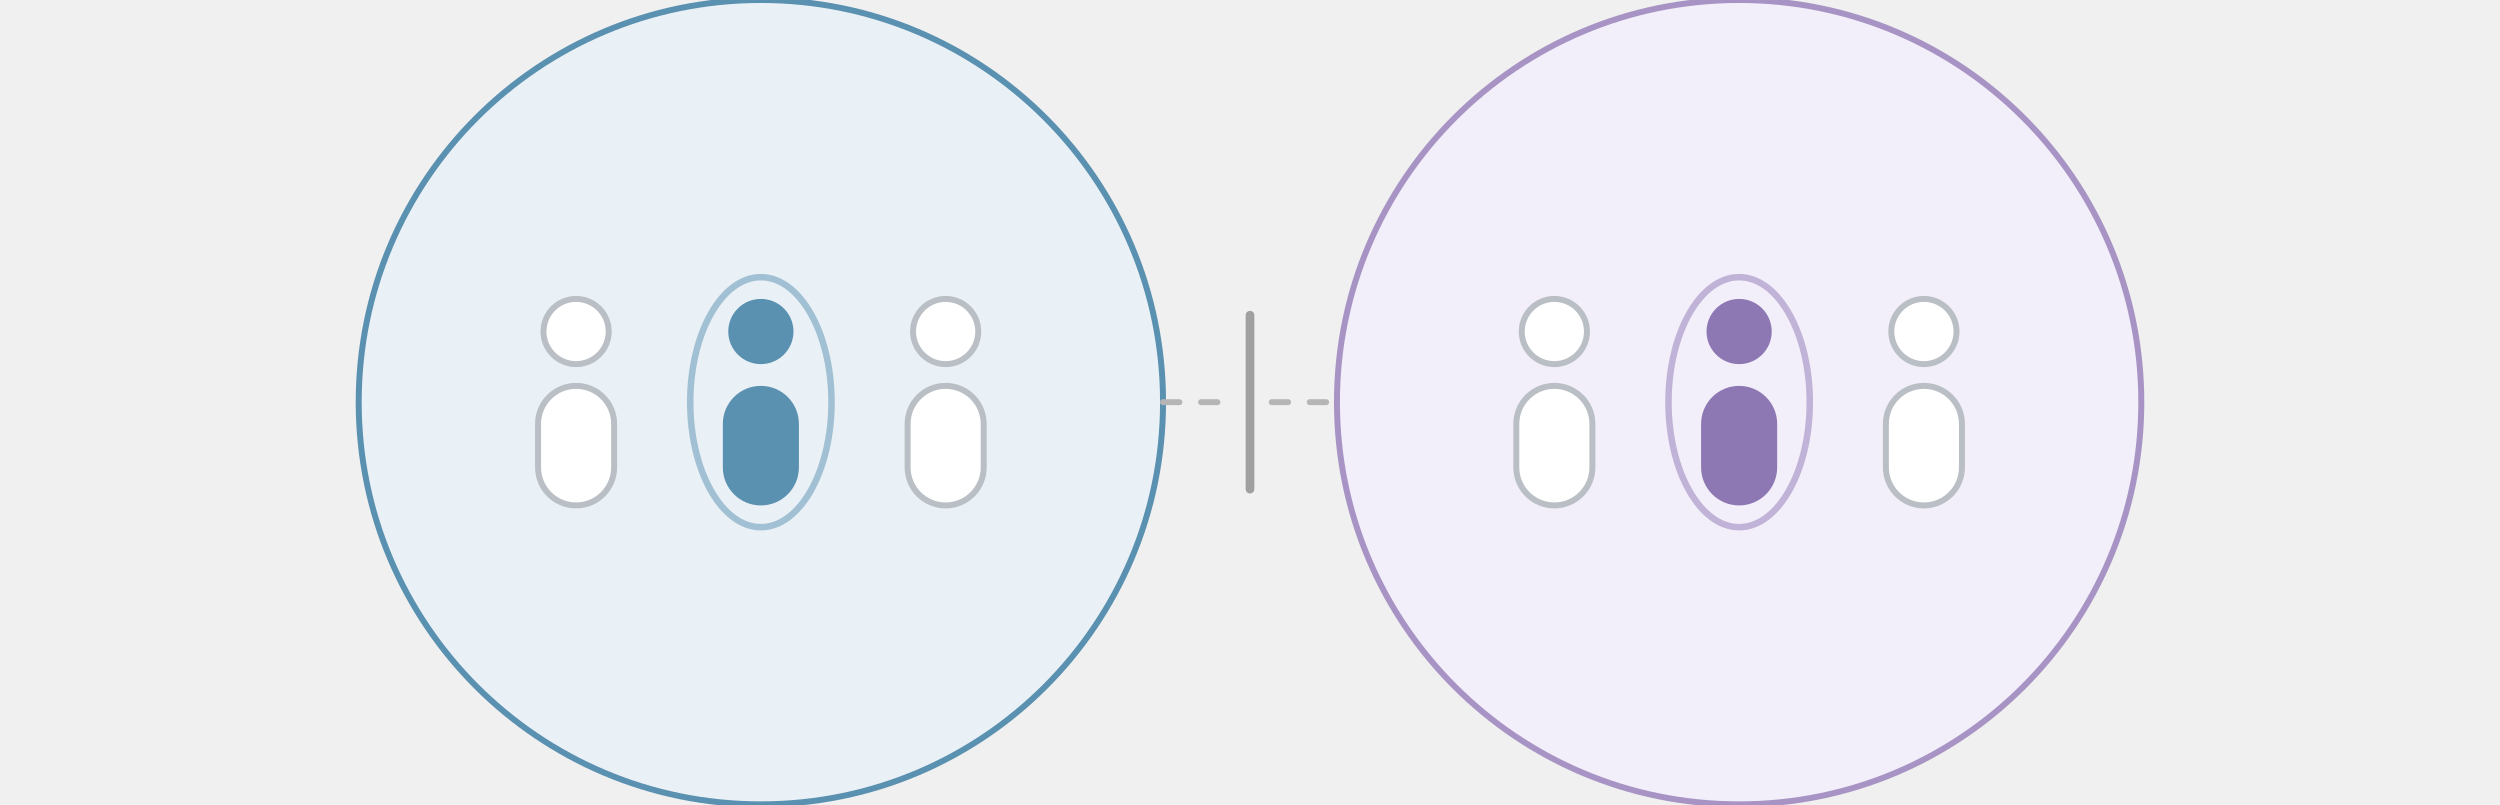
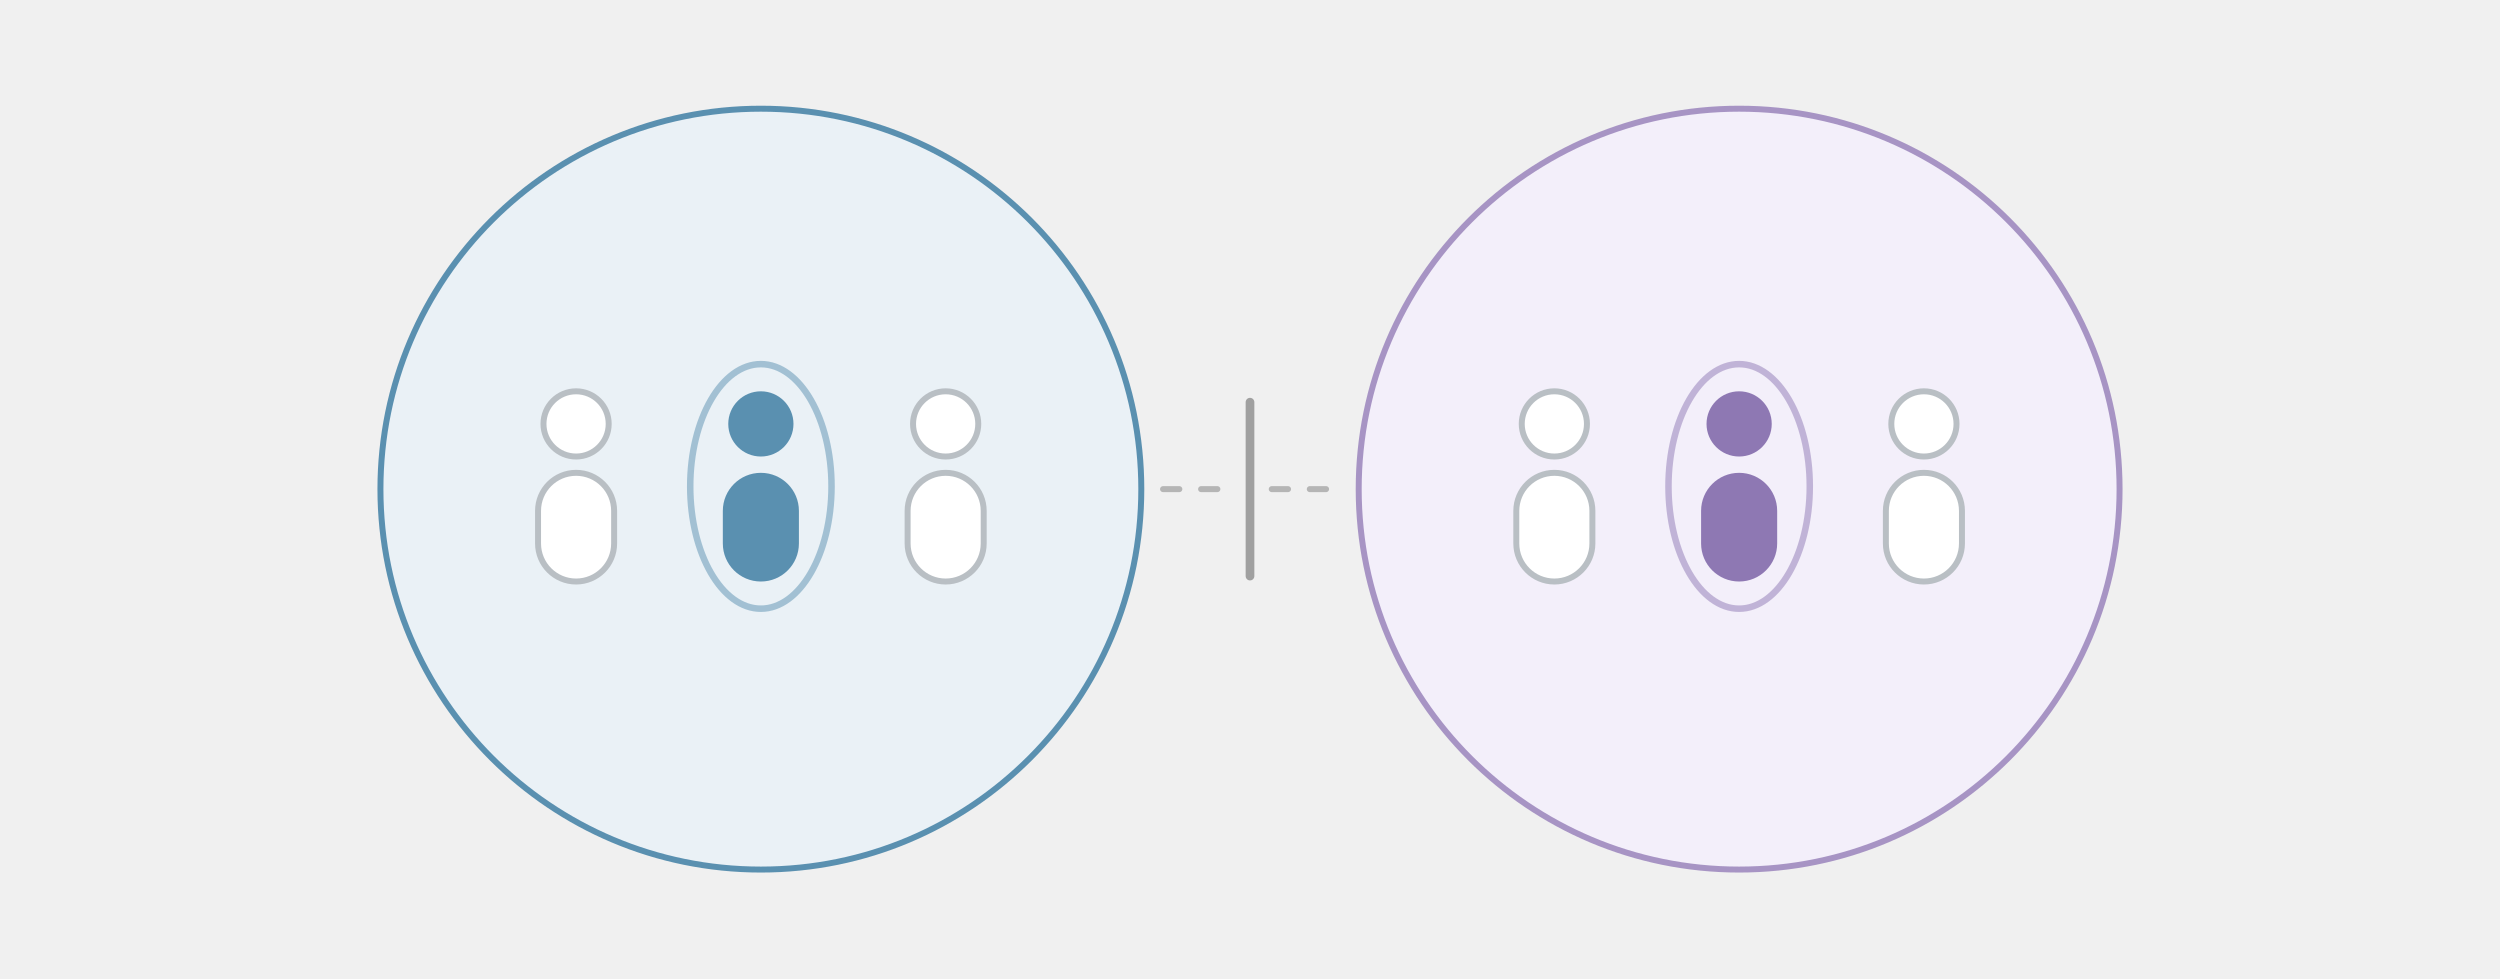
- <svg xmlns="http://www.w3.org/2000/svg" width="460" height="148" viewBox="0 0 460 148" role="img" aria-label="">
-   <circle cx="140" cy="74" r="74" fill="#eaf1f6" stroke="#5a90b0" stroke-width="1.1" vector-effect="non-scaling-stroke" />
-   <circle cx="320" cy="74" r="74" fill="#f3effa" stroke="#a794c4" stroke-width="1.1" vector-effect="non-scaling-stroke" />
+ <svg xmlns="http://www.w3.org/2000/svg" width="460" height="180" viewBox="0 0 460 180" role="img" aria-label="">
+   <circle cx="140" cy="90" r="70" fill="#eaf1f6" stroke="#5a90b0" stroke-width="1.1" vector-effect="non-scaling-stroke" />
+   <circle cx="320" cy="90" r="70" fill="#f3effa" stroke="#a794c4" stroke-width="1.1" vector-effect="non-scaling-stroke" />
  <g fill="#ffffff" stroke="#b9bfc4" stroke-width="1.1" vector-effect="non-scaling-stroke">
-     <circle cx="106" cy="61" r="6" />
-     <rect x="99" y="71" width="14" height="22" rx="7" />
-     <circle cx="174" cy="61" r="6" />
-     <rect x="167" y="71" width="14" height="22" rx="7" />
-     <circle cx="286" cy="61" r="6" />
-     <rect x="279" y="71" width="14" height="22" rx="7" />
-     <circle cx="354" cy="61" r="6" />
-     <rect x="347" y="71" width="14" height="22" rx="7" />
+     <circle cx="106" cy="78" r="6" />
+     <rect x="99" y="87" width="14" height="20" rx="7" />
+     <circle cx="174" cy="78" r="6" />
+     <rect x="167" y="87" width="14" height="20" rx="7" />
+     <circle cx="286" cy="78" r="6" />
+     <rect x="279" y="87" width="14" height="20" rx="7" />
+     <circle cx="354" cy="78" r="6" />
+     <rect x="347" y="87" width="14" height="20" rx="7" />
  </g>
  <g fill="#5a90b0">
-     <circle cx="140" cy="61" r="6" />
-     <rect x="133" y="71" width="14" height="22" rx="7" />
+     <circle cx="140" cy="78" r="6" />
+     <rect x="133" y="87" width="14" height="20" rx="7" />
  </g>
-   <ellipse cx="140" cy="74" rx="13" ry="23" fill="none" stroke="#5a90b0" stroke-width="1.2" opacity="0.5" vector-effect="non-scaling-stroke" />
+   <ellipse cx="140" cy="89.5" rx="13" ry="22.5" fill="none" stroke="#5a90b0" stroke-width="1.2" opacity="0.5" vector-effect="non-scaling-stroke" />
  <g fill="#8e78b3">
-     <circle cx="320" cy="61" r="6" />
-     <rect x="313" y="71" width="14" height="22" rx="7" />
+     <circle cx="320" cy="78" r="6" />
+     <rect x="313" y="87" width="14" height="20" rx="7" />
  </g>
-   <ellipse cx="320" cy="74" rx="13" ry="23" fill="none" stroke="#8e78b3" stroke-width="1.2" opacity="0.5" vector-effect="non-scaling-stroke" />
+   <ellipse cx="320" cy="89.5" rx="13" ry="22.5" fill="none" stroke="#8e78b3" stroke-width="1.2" opacity="0.5" vector-effect="non-scaling-stroke" />
  <g stroke="#b5b5b5" stroke-width="1.1" stroke-dasharray="3 4" stroke-linecap="round" vector-effect="non-scaling-stroke">
-     <line x1="214" y1="74" x2="226" y2="74" />
-     <line x1="234" y1="74" x2="246" y2="74" />
+     <line x1="214" y1="90" x2="226" y2="90" />
+     <line x1="234" y1="90" x2="246" y2="90" />
  </g>
-   <line x1="230" y1="58" x2="230" y2="90" stroke="#a0a0a0" stroke-width="1.6" stroke-linecap="round" vector-effect="non-scaling-stroke" />
+   <line x1="230" y1="74" x2="230" y2="106" stroke="#a0a0a0" stroke-width="1.6" stroke-linecap="round" vector-effect="non-scaling-stroke" />
</svg>
